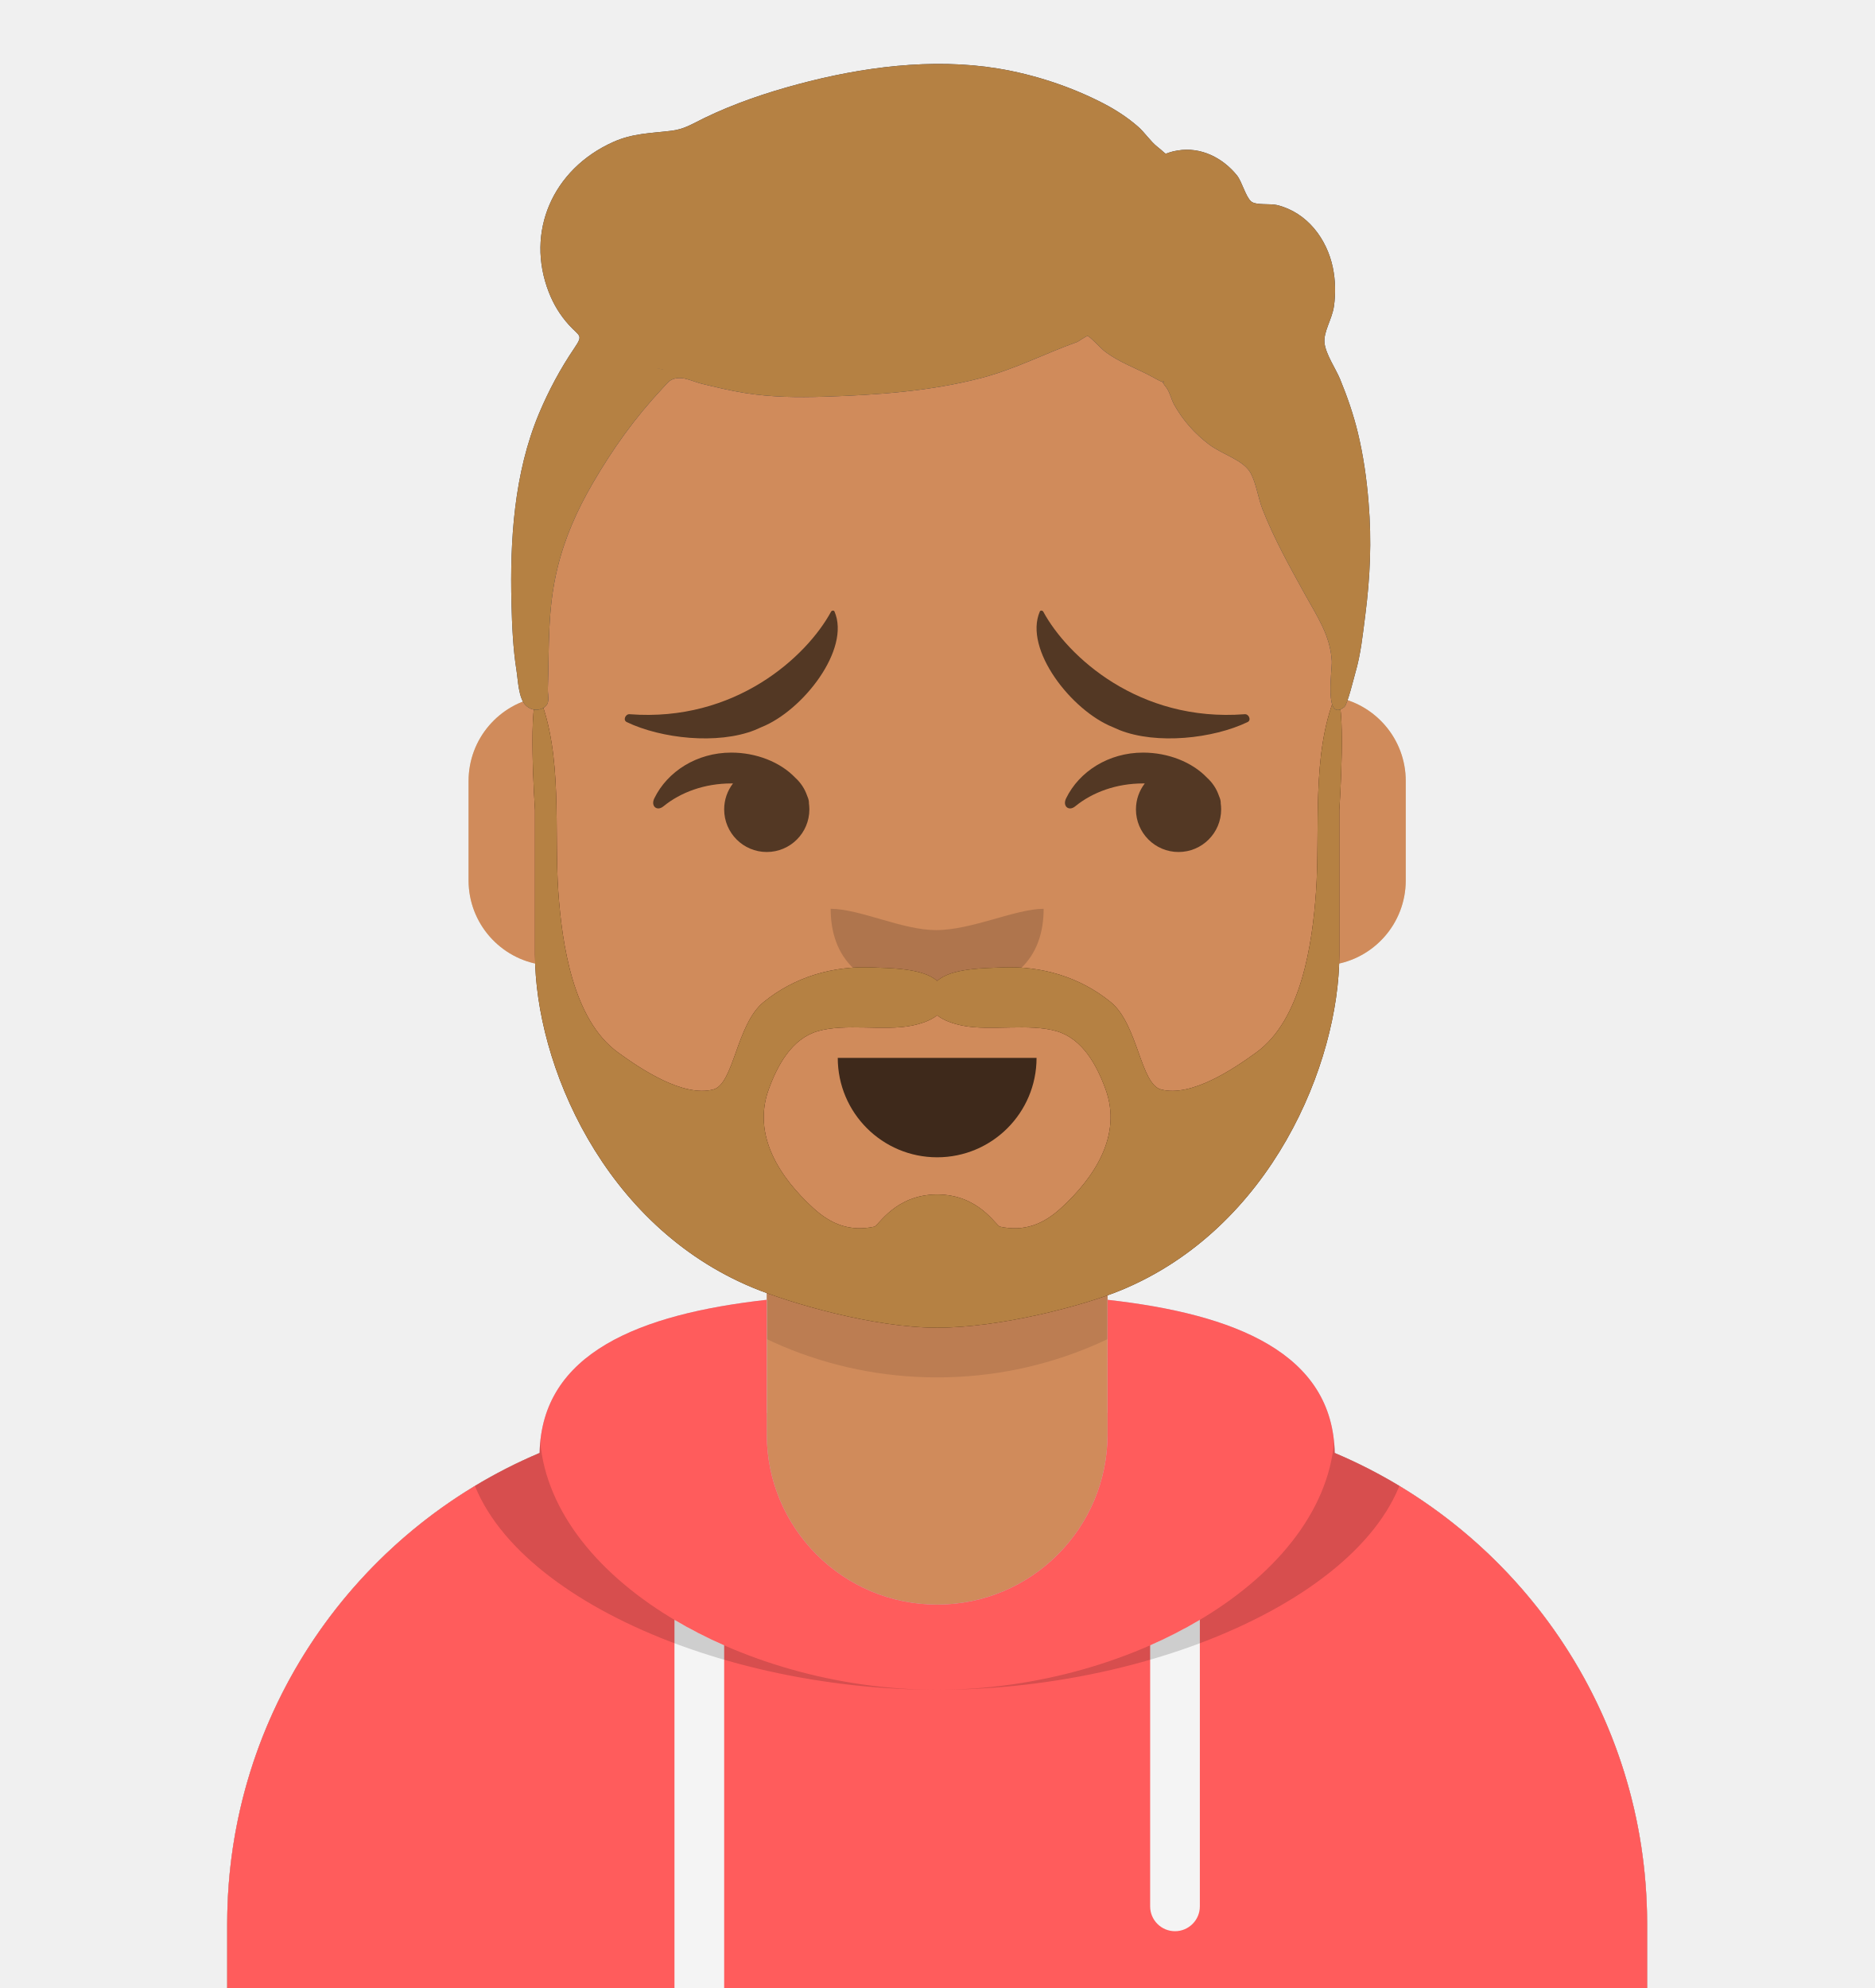
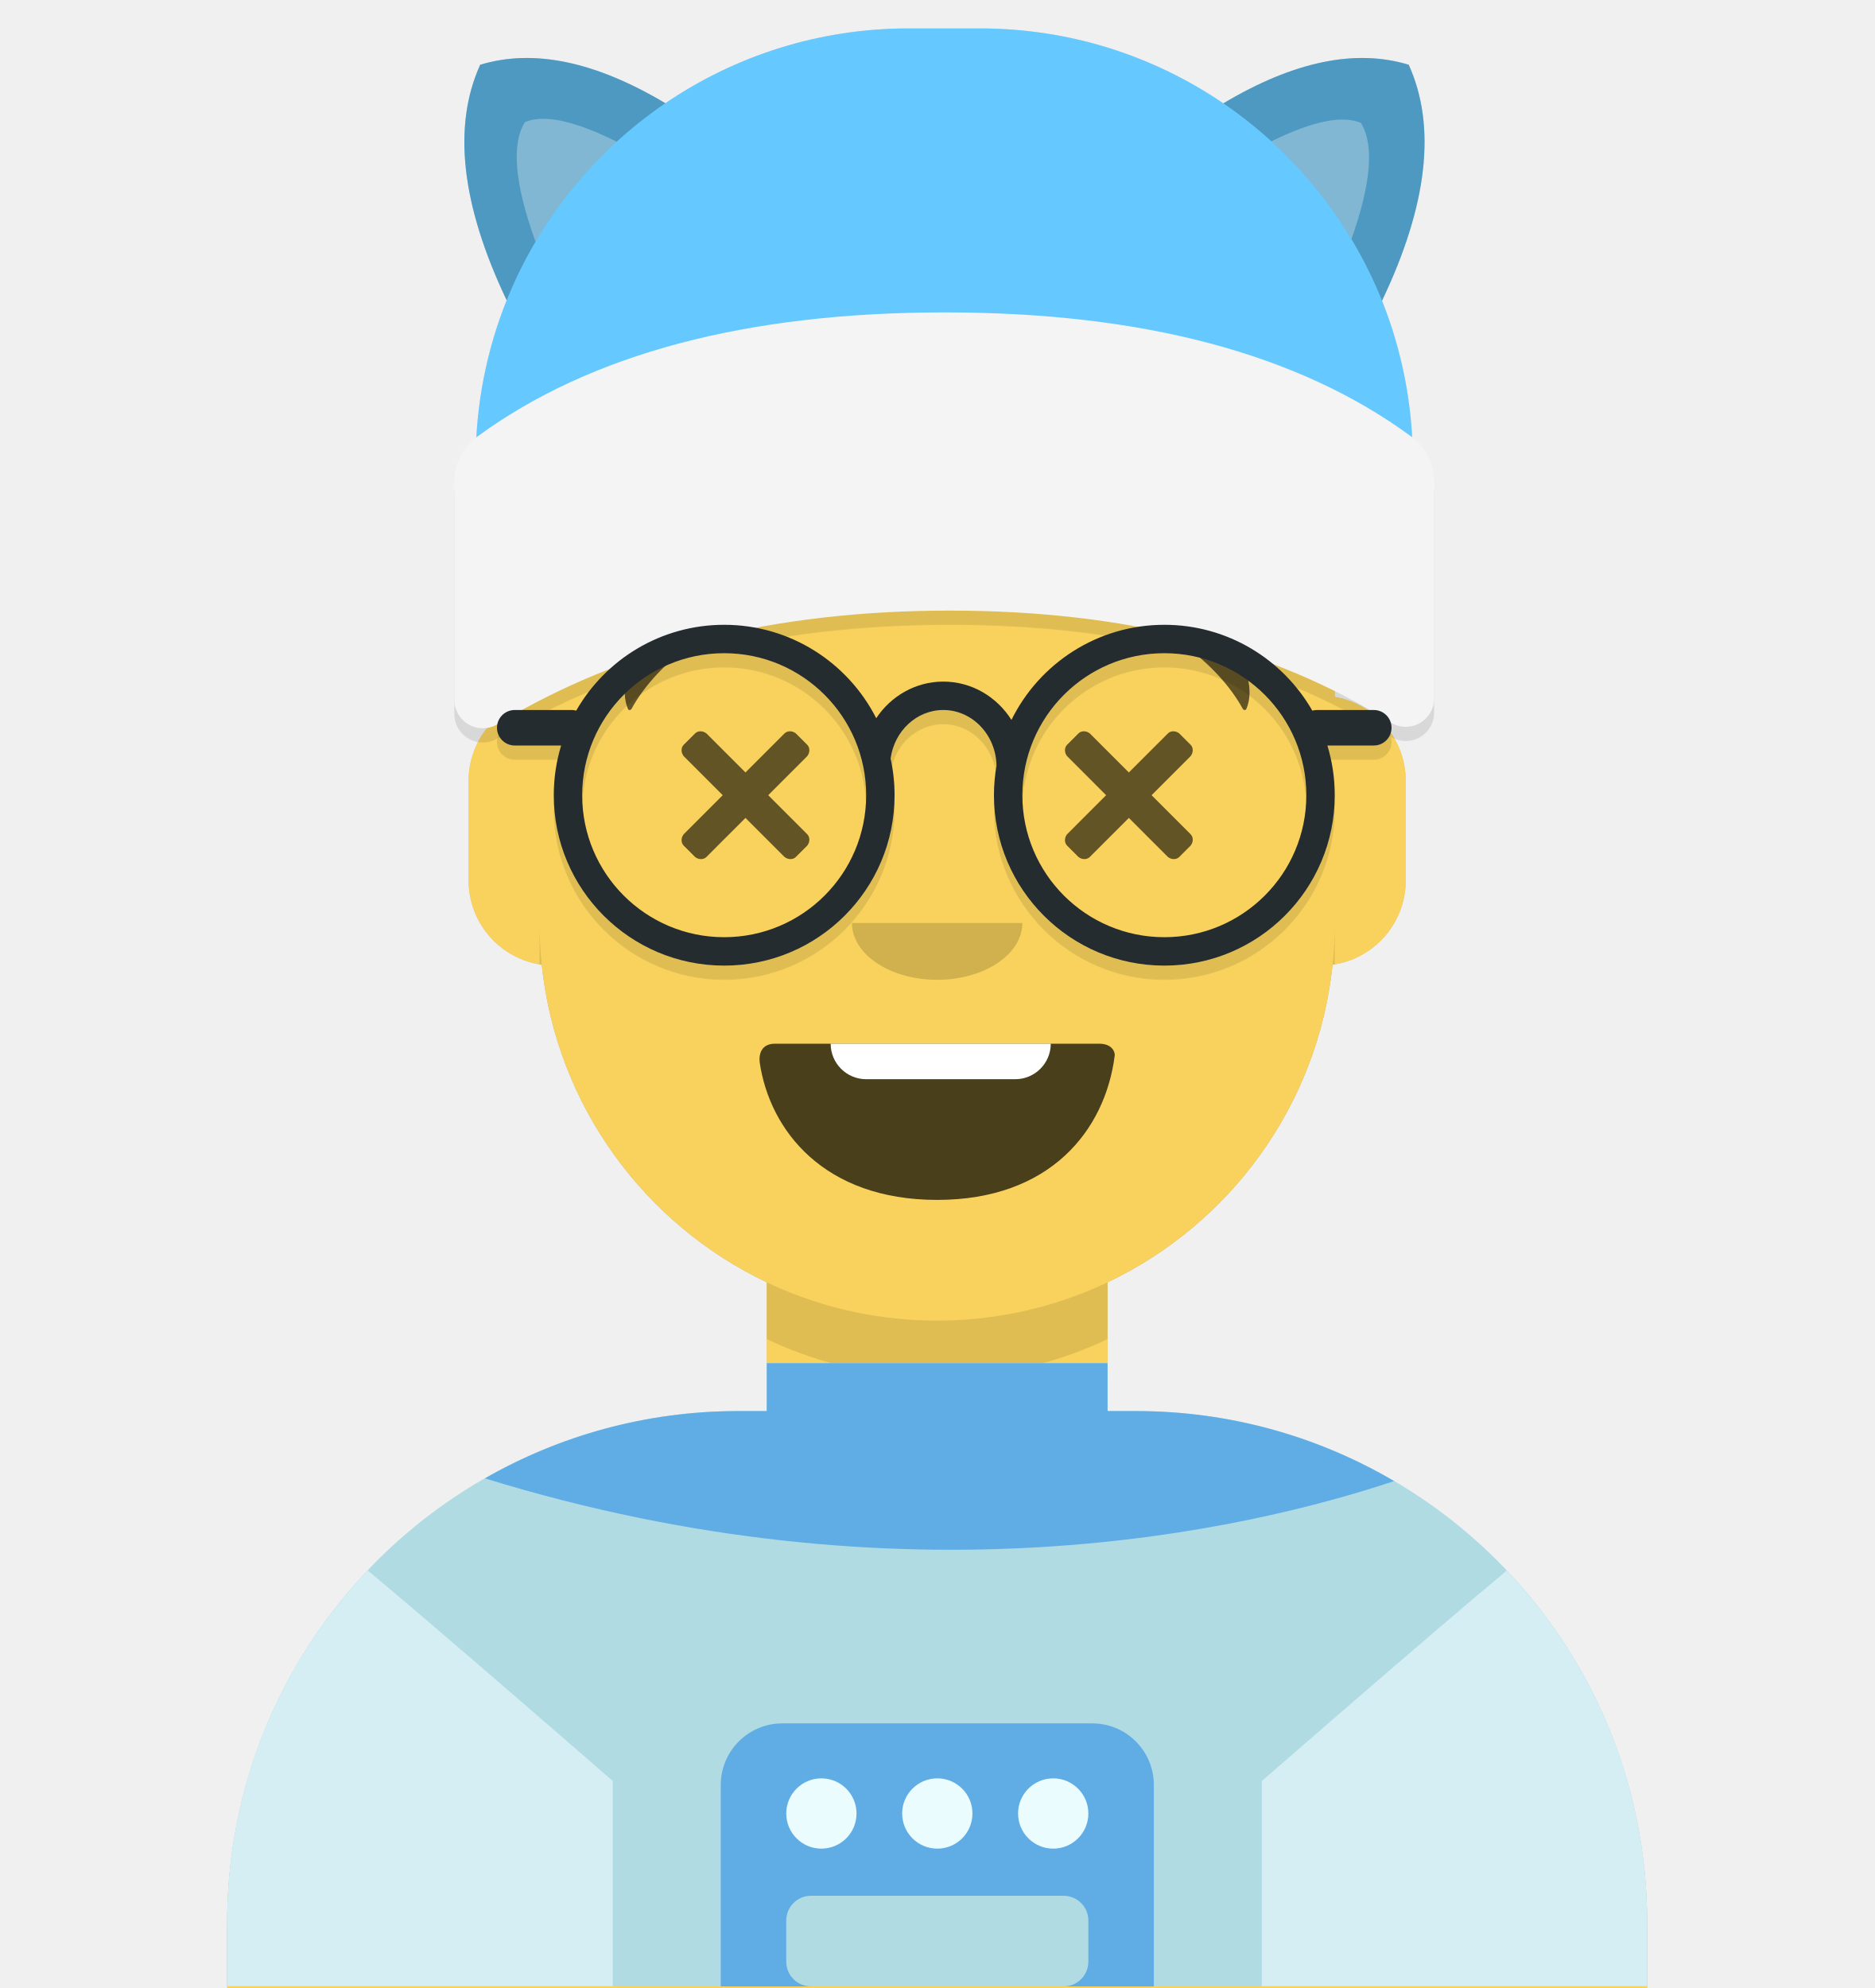
- <svg xmlns="http://www.w3.org/2000/svg" xmlns:xlink="http://www.w3.org/1999/xlink" width="264px" height="280px" viewBox="0 0 264 280" version="1.1">
+ <svg xmlns="http://www.w3.org/2000/svg" xmlns:ns2="http://design.blush" xmlns:xlink="http://www.w3.org/1999/xlink" width="264px" height="280px" viewBox="0 0 264 280" version="1.1">
  <defs>
    <path d="M100,0 C130.928,-5.68137151e-15 156,25.072 156,56 L156.001,62.166 C161.676,63.119 166,68.054 166,74 L166,88 C166,94.052 161.519,99.058 155.694,99.881 C153.628,119.686 141.238,136.422 124.001,144.61 L124,163 L128,163 C167.765,163 200,195.235 200,235 L200,244 L0,244 L0,235 C-4.86974701e-15,195.235 32.235,163 72,163 L76,163 L76,144.611 C58.763,136.422 46.372,119.687 44.305,99.881 C38.481,99.058 34,94.052 34,88 L34,74 C34,68.054 38.325,63.118 44,62.166 L44,56 C44,25.072 69.072,5.68137151e-15 100,0 Z" id="transparent_path-1" />
    <path d="M83,36.348 C83,52.629 105.162,65.828 132.5,65.828 C159.838,65.828 182,52.629 182,36.348 C182,34.985 181.845,33.645 181.544,32.331 C210.784,41.488 232,68.792 232,101.052 L232,110 L32,110 L32,101.052 C32,68.397 53.739,40.82 83.534,32.002 C83.182,33.421 83,34.871 83,36.348 Z" id="transparent_path-3" />
    <rect id="transparent_path-5" x="0" y="0" width="264" height="280" />
    <path d="M74,0 C114.869,0 148,33.131 148,74 L148,84.148 L148,197.608 C135.525,187.237 119.491,181 102,181 L102,181 L98,181 L98,162.611 C115.531,154.283 128.048,137.115 129.791,116.867 C135.569,116.002 140,111.019 140,105 L140,105 L140,92 C140,87.354 137.359,83.324 133.497,81.33 C132.724,81.05 131.952,80.748 131.181,80.426 C130.795,80.32 130.401,80.233 130,80.166 L130,80.166 L130,79.917 C117.224,74.234 104.878,63.071 96.11,47.885 C93.175,42.801 90.831,37.595 89.066,32.397 C80.431,42.941 67.745,53.602 52.342,62.495 C42.778,68.017 33.147,72.291 24,75.266 L24,137.247 C29.602,148.318 38.773,157.278 50,162.611 L50,162.611 L50,181 L46,181 C38.327,181 30.935,182.2 24,184.423 L24,230 C24,244.106 13.569,255.776 0,257.716 L0,74 C0,33.131 33.131,0 74,0 Z" id="transparent_path-7" />
  </defs>
  <g id="transparent_Avataaar/Default" stroke="none" stroke-width="1" fill="none" fill-rule="evenodd">
    <g id="transparent_Body" transform="translate(32, 36)">
      <mask id="transparent_mask-2" fill="white">
        <use xlink:href="#transparent_path-1" />
      </mask>
      <use fill="#D0C6AC" xlink:href="#transparent_path-1" />
-       <g id="transparent_Skin-Color" mask="url(#transparent_mask-2)" fill="#D08B5B">
+       <g id="transparent_Skin-Color" mask="url(#transparent_mask-2)" fill="#F8D25C">
        <g transform="translate(-32, 0)" id="transparent_Color">
          <rect x="0" y="0" width="264" height="244" />
        </g>
      </g>
      <path d="M44,94 C44,124.928 69.072,150 100,150 C130.928,150 156,124.928 156,94 L156,94 L156,102 C156,132.928 130.928,158 100,158 C69.072,158 44,132.928 44,102 Z" id="transparent_Neck-Shadow" fill-opacity="0.1" fill="#000000" mask="url(#transparent_mask-2)" />
    </g>
    <g id="transparent_Clothing" transform="translate(0, 170)">
-       <defs>
-         <path d="M187.997,34.742 L187.995,34.645 C213.853,45.567 232,71.164 232,100.999 L232,110 L32,110 L32,100.999 C32,71.164 50.147,45.567 76.006,34.644 C76.282,20.552 90.082,15.076 108,13.071 L108,32 C108,45.255 118.745,56 132,56 C145.255,56 156,45.255 156,32 L156,32 L156.001,13.071 C173.96,15.081 187.783,20.577 187.997,34.742 Z" id="hoodie_path-1" />
-       </defs>
-       <g id="hoodie_Clothing/Hoodie" stroke="none" stroke-width="1" fill="none" fill-rule="evenodd">
-         <mask id="hoodie_mask-2" fill="white">
-           <use xlink:href="#hoodie_path-1" />
-         </mask>
-         <use id="hoodie_Hoodie" fill="#B7C1DB" xlink:href="#hoodie_path-1" />
-         <g id="hoodie_Fabric-Color" mask="url(#hoodie_mask-2)" fill="#FF5C5C">
-           <rect id="hoodie_🖍Color" x="0" y="0" width="264" height="110" />
+       <g id="astronaut_suit_Clothing/Astronaut suit" stroke="none" stroke-width="1" fill="none" fill-rule="evenodd">
+         <g id="astronaut_suit_Astronaut-suit" transform="translate(32, 22)">
+           <path d="M128,6.74 L124,6.74 L124.001,0.001 L76,0.001 L76,6.74 L72,6.74 C32.633,6.74 0.646,38.334 0.01,77.549 L-0,78.74 L-0,87.74 L200,87.74 L200,78.74 C200,38.975 167.765,6.74 128,6.74" id="astronaut_suit_Fill-1" fill="#B0DBE2" />
+           <path d="M180.225,29.205 C168.827,38.716 145.73,58.847 145.73,58.847 L145.73,87.74 L199.999,87.74 L199.999,78.74 C199.999,59.542 192.471,42.113 180.225,29.205" id="astronaut_suit_Fill-4" fill="#D4EEF4" />
+           <path d="M0.009,77.549 L0.001,78.74 L0.001,87.74 L54.31,87.74 L54.31,58.847 C54.31,58.847 31.178,38.686 19.791,29.184 C7.787,41.826 0.314,58.813 0.009,77.549" id="astronaut_suit_Fill-6" fill="#D4EEF4" />
+           <path d="M121.85,50.73 L78.189,50.73 C73.401,50.73 69.52,54.612 69.52,59.4 L69.52,87.774 L130.52,87.774 L130.52,59.4 C130.52,54.612 126.638,50.73 121.85,50.73" id="astronaut_suit_Fill-8" fill="#60ADE6" ns2:color="Top-500" />
+           <path d="M83.694,58.473 C80.96,58.473 78.745,60.689 78.745,63.422 C78.745,66.156 80.96,68.371 83.694,68.371 C86.427,68.371 88.642,66.156 88.642,63.422 C88.642,60.689 86.427,58.473 83.694,58.473" id="astronaut_suit_Fill-10" fill="#EBFCFF" />
+           <path d="M100.02,58.473 C97.287,58.473 95.071,60.689 95.071,63.422 C95.071,66.156 97.287,68.371 100.02,68.371 C102.753,68.371 104.969,66.156 104.969,63.422 C104.969,60.689 102.753,58.473 100.02,58.473" id="astronaut_suit_Fill-12" fill="#EBFCFF" />
+           <path d="M116.346,58.473 C113.614,58.473 111.397,60.689 111.397,63.422 C111.397,66.156 113.614,68.371 116.346,68.371 C119.08,68.371 121.296,66.156 121.296,63.422 C121.296,60.689 119.08,58.473 116.346,58.473" id="astronaut_suit_Fill-14" fill="#EBFCFF" />
+           <path d="M117.811,87.774 L82.229,87.774 C80.304,87.774 78.744,86.214 78.744,84.29 L78.744,78.497 C78.744,76.572 80.304,75.011 82.229,75.011 L117.811,75.011 C119.736,75.011 121.296,76.572 121.296,78.497 L121.296,84.29 C121.296,86.214 119.736,87.774 117.811,87.774" id="astronaut_suit_Fill-16" fill="#B0DBE2" />
+           <path d="M164.361,16.604 C153.687,10.344 141.267,6.741 128,6.741 L124,6.741 L124.001,-0 L76,-0 L76,6.741 L72,6.741 C59.006,6.741 46.827,10.2 36.303,16.221 C95.548,34.511 143.322,23.61 164.361,16.604" id="astronaut_suit_Fill-18" fill="#60ADE6" ns2:color="Top-500" />
        </g>
-         <path d="M102,61.739 L102,110 L95,110 L94.999,58.15 C97.203,59.46 99.546,60.661 102,61.739 Z M169.001,58.149 L169,98.5 C169,100.433 167.433,102 165.5,102 C163.567,102 162,100.433 162,98.5 L162.001,61.738 C164.455,60.66 166.798,59.459 169.001,58.149 Z" id="hoodie_Straps" fill="#F4F4F4" mask="url(#hoodie_mask-2)" />
-         <path d="M132,68 L130.996,67.995 C97.88,67.68 65.5,51.823 65.5,32.308 C65.5,21.243 75.909,15.571 90.959,12.725 C81.875,16.075 76,21.706 76,31.077 C76,51.469 103.821,68 132,68 Z M132,68 C160.179,68 188,51.469 188,31.077 C188,21.706 182.125,16.075 173.041,12.725 C188.091,15.571 198.5,21.243 198.5,32.308 C198.5,52.02 165.462,68 132,68 L132,68 Z" id="hoodie_Shadow" fill-opacity="0.16" fill="#000000" mask="url(#hoodie_mask-2)" />
      </g>
    </g>
    <g id="transparent_Face" transform="translate(76, 82)" fill="#000000">
      <g id="transparent_Mouth" transform="translate(2, 52)">
-         <g id="default_Mouth/Default" stroke="none" stroke-width="1" fill="none" fill-rule="evenodd" fill-opacity="0.7">
-           <path d="M40,15 C40,22.732 46.268,29 54,29 L54,29 C61.732,29 68,22.732 68,15" id="default_Mouth" fill="#000000" />
+         <g id="big_smile_Mouth/Big Smile" stroke="none" stroke-width="1" fill="none" fill-rule="evenodd">
+           <path d="M29,15.609 C30.41,25.231 38.062,35 54,35 C69.938,35 77.646,25.183 79,14.739 C79.101,14.34 78.775,13 76.826,13 C56.838,13 41.74,13 31.174,13 C29.383,13 28.87,14.24 29,15.609 Z" id="big_smile_Mouth" fill-opacity=".7" fill="#000" />
+           <path d="M70,13 C70,15.761 67.761,18 65,18 L44,18 C41.239,18 39,15.761 39,13 L70,13 Z" id="big_smile_Path" fill="#FFF" />
        </g>
      </g>
      <g id="transparent_Nose" transform="translate(28, 40)" fill-opacity="0.16">
-         <g id="wide_Nose/Wide" stroke="none" stroke-width="1" fill="none" fill-rule="evenodd">
-           <path d="M13,6 C13,12.627 16.828,18 28,18 C39.172,18 43,12.627 43,6 C39.036,6 32.897,9 27.838,9 C23.079,9 17.101,6 13,6 Z" id="wide_Nose" fill-opacity=".16" fill="#000" />
+         <g id="default_Nose/Default" stroke="none" stroke-width="1" fill="none" fill-rule="evenodd" fill-opacity="0.16">
+           <path d="M16,8 C16,12.418 21.373,16 28,16 L28,16 C34.627,16 40,12.418 40,8" id="default_Nose" fill="#000000" />
        </g>
      </g>
      <g id="transparent_Eyes" transform="translate(0, 8)">
-         <g id="side_Eyes/Side-😒" stroke="none" stroke-width="1" fill="none" fill-rule="evenodd" fill-opacity="0.6">
-           <path d="M26.998,16 C30.502,16 33.891,17.314 36.018,19.543 C36.764,20.217 37.341,21.076 37.676,22.049 C37.726,22.166 37.772,22.286 37.815,22.407 C37.909,22.67 37.947,22.92 37.94,23.142 C37.979,23.422 38,23.708 38,24 C38,27.314 35.314,30 32,30 C28.686,30 26,27.314 26,24 C26,22.625 26.463,21.358 27.241,20.346 C27.16,20.344 27.079,20.344 26.998,20.344 C23.257,20.344 19.874,21.579 17.438,23.572 C16.547,24.3 15.62,23.558 16.16,22.447 C18.007,18.649 22.164,16 26.998,16 Z" id="side_Eye" fill="#000000" />
-           <path d="M84.998,16 C88.502,16 91.891,17.314 94.018,19.543 C94.764,20.217 95.341,21.076 95.676,22.049 C95.726,22.166 95.772,22.286 95.815,22.407 C95.909,22.67 95.947,22.92 95.94,23.142 C95.979,23.422 96,23.708 96,24 C96,27.314 93.314,30 90,30 C86.686,30 84,27.314 84,24 C84,22.625 84.463,21.358 85.241,20.346 C85.16,20.344 85.079,20.344 84.998,20.344 C81.257,20.344 77.874,21.579 75.438,23.572 C74.547,24.3 73.62,23.558 74.16,22.447 C76.007,18.649 80.164,16 84.998,16 Z" id="side_Eye" fill="#000000" />
+         <g id="x_dizzy_Eyes/X-Dizzy-😵" stroke="none" stroke-width="1" fill="none" fill-rule="evenodd" fill-opacity="0.6">
+           <path d="M23.5,13.3 L29,18.799 L34.5,13.3 C34.9,12.9 35.6,12.9 36.1,13.3 L37.7,14.9 C38.1,15.3 38.1,16 37.7,16.5 L32.2,22 L37.7,27.5 C38.1,27.9 38.1,28.6 37.7,29.1 L36.1,30.7 C35.7,31.1 35,31.1 34.5,30.7 L29,25.2 L23.5,30.7 C23.1,31.1 22.4,31.1 21.9,30.7 L20.3,29.1 C19.9,28.7 19.9,28 20.3,27.5 L25.799,22 L20.3,16.5 C19.9,16 19.9,15.3 20.3,14.9 L21.9,13.3 C22.3,12.9 23,12.9 23.5,13.3 Z" id="x_dizzy_Eye" fill="#000000" fill-rule="nonzero" />
+           <path d="M77.5,13.3 L83,18.799 L88.5,13.3 C88.9,12.9 89.6,12.9 90.1,13.3 L91.7,14.9 C92.1,15.3 92.1,16 91.7,16.5 L86.2,22 L91.7,27.5 C92.1,27.9 92.1,28.6 91.7,29.1 L90.1,30.7 C89.7,31.1 89,31.1 88.5,30.7 L83,25.2 L77.5,30.7 C77.1,31.1 76.4,31.1 75.9,30.7 L74.3,29.1 C73.9,28.7 73.9,28 74.3,27.5 L79.799,22 L74.3,16.5 C73.9,16 73.9,15.3 74.3,14.9 L75.9,13.3 C76.3,12.9 77,12.9 77.5,13.3 Z" id="x_dizzy_Eye" fill="#000000" fill-rule="nonzero" />
        </g>
      </g>
      <g id="transparent_Eyebrow" fill-opacity="0.6">
-         <g id="sad_concerned_natural_Eyebrow/Natural/Sad-Concerned-Natural" stroke="none" stroke-width="1" fill="none" fill-rule="evenodd" fill-opacity="0.6">
-           <path d="M22.766,5.578 L23.677,5.176 C28.919,3.095 36.865,3.967 41.723,6.299 C42.29,6.571 41.902,7.452 41.321,7.407 C26.402,6.256 16.358,15.553 12.946,21.847 C12.845,22.034 12.539,22.055 12.464,21.881 C10.156,16.562 16.913,7.896 22.766,5.578 Z" id="sad_concerned_natural_Eyebrow" fill="#000000" transform="translate(27, 13) scale(-1, -1) translate(-27, -13) " />
-           <path d="M80.766,5.578 L81.677,5.176 C86.919,3.095 94.865,3.967 99.723,6.299 C100.29,6.571 99.902,7.452 99.321,7.407 C84.402,6.256 74.358,15.553 70.946,21.847 C70.845,22.034 70.539,22.055 70.464,21.881 C68.156,16.562 74.913,7.896 80.766,5.578 Z" id="sad_concerned_natural_Eyebrow" fill="#000000" transform="translate(85, 13) scale(1, -1) translate(-85, -13) " />
+         <g id="raised_excited_natural_Eyebrow/Natural/Raised-Excited-Natural" stroke="none" stroke-width="1" fill="none" fill-rule="evenodd" fill-opacity="0.6">
+           <path d="M22.766,1.578 L23.677,1.176 C28.919,-0.905 36.865,-0.033 41.723,2.299 C42.29,2.571 41.902,3.452 41.321,3.407 C26.402,2.256 16.358,11.553 12.946,17.847 C12.845,18.034 12.539,18.055 12.464,17.881 C10.156,12.562 16.913,3.896 22.766,1.578 Z" id="raised_excited_natural_Eye-Browse-Reddit" fill="#000000" />
+           <path d="M80.766,1.578 L81.677,1.176 C86.919,-0.905 94.865,-0.033 99.723,2.299 C100.29,2.571 99.902,3.452 99.321,3.407 C84.402,2.256 74.358,11.553 70.946,17.847 C70.845,18.034 70.539,18.055 70.464,17.881 C68.156,12.562 74.913,3.896 80.766,1.578 Z" id="raised_excited_natural_Eye-Browse-Reddit" fill="#000000" transform="translate(85, 9) scale(-1, 1) translate(-85, -9) " />
        </g>
      </g>
    </g>
    <g id="transparent_Top">
      <defs>
-         <path d="M94.252,52.022 C94.375,51.968 94.07,51.947 93.336,51.96 C94.228,51.958 94.533,51.979 94.252,52.022 M86.117,36.302 C86.115,36.282 86.134,36.453 86.117,36.302 M193.765,70.766 C193.501,67.449 193.033,64.152 192.247,60.911 C191.622,58.335 190.769,55.878 189.76,53.42 C189.151,51.935 187.728,49.896 187.56,48.294 C187.395,46.717 188.627,44.969 188.889,43.132 C189.144,41.345 189.101,39.465 188.734,37.694 C187.901,33.671 185.14,29.93 180.877,28.881 C179.925,28.647 177.913,28.936 177.241,28.382 C176.47,27.746 175.933,25.581 175.235,24.712 C173.244,22.236 170.14,20.642 166.866,21.198 C164.455,21.607 165.839,22.105 164.032,20.686 C163.027,19.898 162.276,18.693 161.3,17.839 C159.833,16.556 158.15,15.458 156.408,14.557 C151.851,12.199 146.654,10.485 141.564,9.649 C132.279,8.125 122.369,9.454 113.369,11.869 C108.89,13.07 104.382,14.595 100.222,16.612 C98.439,17.476 97.409,18.194 95.549,18.42 C92.621,18.777 90.14,18.759 87.366,20.001 C78.83,23.823 74.985,32.69 78.307,41.175 C78.975,42.882 79.88,44.38 81.127,45.759 C82.647,47.439 83.198,47.109 81.888,49.041 C79.929,51.931 78.278,55.013 76.933,58.213 C73.404,66.615 72.814,76.077 73.044,85.037 C73.124,88.174 73.259,91.35 73.753,94.456 C73.967,95.801 74.027,98.329 75.035,99.327 C75.547,99.833 76.276,100.115 77.004,99.914 C78.713,99.44 78.125,98.179 78.165,97.008 C78.365,91.124 78.095,85.919 79.494,80.106 C80.528,75.812 82.25,71.911 84.483,68.071 C87.321,63.187 90.386,58.898 94.29,54.716 C95.207,53.732 95.408,53.315 96.639,53.244 C97.571,53.19 98.934,53.828 99.84,54.049 C101.838,54.536 103.839,55.017 105.873,55.345 C109.613,55.948 113.317,55.989 117.09,55.87 C124.516,55.638 131.975,55.117 139.175,53.247 C143.957,52.005 148.197,49.776 152.777,48.142 C152.859,48.113 154.007,47.295 154.208,47.328 C154.489,47.375 156.185,49.154 156.471,49.378 C158.697,51.124 161.138,51.857 163.541,53.208 C166.505,54.875 163.635,52.49 165.269,54.567 C165.746,55.172 165.99,56.293 166.372,56.978 C167.588,59.161 169.28,61.08 171.303,62.602 C173.258,64.073 176.196,64.783 177.193,66.697 C177.962,68.174 178.221,70.181 178.841,71.758 C180.469,75.893 182.618,79.749 184.767,83.644 C186.499,86.783 188.392,89.525 188.585,93.112 C188.652,94.36 187.464,101.849 190.358,99.572 C190.787,99.234 191.711,95.416 191.901,94.768 C192.673,92.135 192.947,89.387 193.296,86.682 C193.99,81.302 194.219,76.184 193.765,70.766" id="short_curly_path-1" />
+         <path d="M73,-7.10542736e-15 C85.722,-9.44241233e-15 97.534,3.895 107.31,10.556 C117.203,4.654 125.907,2.841 133.419,5.12 C137.342,13.786 136.089,24.865 129.659,38.357 C132.46,45.358 134,52.999 134,61 L134,69 L2,69 L2,61 C2,52.975 3.55,45.311 6.366,38.293 C-0.037,24.83 -1.281,13.773 2.636,5.12 C10.141,2.843 18.835,4.65 28.717,10.54 C38.487,3.888 50.289,-4.77050791e-15 63,-7.10542736e-15 L73,-7.10542736e-15 Z" id="winter_hat_4_path-1" />
+         <path d="M133.419,5.12 C137.342,13.786 136.089,24.865 129.659,38.357 C125.121,27.011 117.273,17.346 107.31,10.556 C117.203,4.654 125.907,2.841 133.419,5.12 Z M28.717,10.54 L28.506,10.682 C18.649,17.453 10.881,27.044 6.366,38.293 C-0.037,24.83 -1.281,13.773 2.636,5.12 C10.141,2.843 18.835,4.65 28.717,10.54 Z" id="winter_hat_4_path-3" />
+         <path d="M21.861,15.959 L21.211,16.562 C17.014,20.511 13.375,25.048 10.428,30.042 C7.504,21.933 7.003,16.322 8.927,13.208 C11.578,12.062 15.89,12.979 21.861,15.959 Z M126.686,13.314 C128.572,16.367 128.128,21.82 125.353,29.673 C122.278,24.547 118.472,19.908 114.078,15.904 C119.88,13.052 124.083,12.189 126.686,13.314 Z" id="winter_hat_4_path-5" />
+         <path d="M67.285,61.451 C83.23,49.817 105.159,44 133.073,44 C160.985,44 182.872,49.817 198.732,61.45 C200.786,62.957 202,65.352 202,67.9 L202,98.37 C202,100.579 200.209,102.37 198,102.37 C197.244,102.37 196.504,102.156 195.865,101.753 C179.223,91.251 158.536,86 133.804,86 C108.883,86 87.64,91.331 70.076,101.994 C68.187,103.141 65.727,102.539 64.581,100.651 C64.201,100.025 64,99.307 64,98.575 L64,67.914 C64,65.359 65.221,62.957 67.285,61.451 Z" id="winter_hat_4_path-7" />
+         <filter x="-0.7%" y="-1.7%" width="101.4%" height="106.8%" filterUnits="objectBoundingBox" id="winter_hat_4_filter-8">
+           <feOffset dx="0" dy="2" in="SourceAlpha" result="shadowOffsetOuter1" />
+           <feColorMatrix values="0 0 0 0 0   0 0 0 0 0   0 0 0 0 0  0 0 0 0.1 0" type="matrix" in="shadowOffsetOuter1" />
+         </filter>
      </defs>
-       <g id="short_curly_Top/Short-Hair/Short-Curly" stroke="none" stroke-width="1" fill="none" fill-rule="evenodd" transform="translate(-1 0)">
-         <g id="short_curly_Facial-Hair" transform="translate(49, 72)">
+       <g id="winter_hat_4_Facial-Hair" transform="translate(49, 72)" />
+       <g id="winter_hat_4_Top/Accessories/Winter-Hat-4" stroke="none" stroke-width="1" fill="none" fill-rule="evenodd">
+         <g id="winter_hat_4_hat" transform="translate(65, 4)">
+           <mask id="winter_hat_4_mask-2" fill="white">
+             <use xlink:href="#winter_hat_4_path-1" />
+           </mask>
+           <use id="winter_hat_4_hat-mask" fill="#D8D8D8" xlink:href="#winter_hat_4_path-1" />
+           <g id="winter_hat_4_Fabric-Color" mask="url(#winter_hat_4_mask-2)" fill="#65C9FF">
+             <g transform="translate(-22, -4)" id="winter_hat_4_🖍Color">
+               <rect x="0" y="0" width="180" height="191" />
+             </g>
+           </g>
+           <mask id="winter_hat_4_mask-4" fill="white">
+             <use xlink:href="#winter_hat_4_path-3" />
+           </mask>
+           <use id="winter_hat_4_shadow" fill-opacity="0.24" fill="#000000" xlink:href="#winter_hat_4_path-3" />
+           <mask id="winter_hat_4_mask-6" fill="white">
+             <use xlink:href="#winter_hat_4_path-5" />
+           </mask>
+           <use id="winter_hat_4_light" fill-opacity="0.3" fill="#FFFFFF" xlink:href="#winter_hat_4_path-5" />
+         </g>
+         <g id="winter_hat_4_hat-front">
+           <use fill="black" fill-opacity="1" filter="url(#winter_hat_4_filter-8)" xlink:href="#winter_hat_4_path-7" />
+           <use fill="#F4F4F4" fill-rule="evenodd" xlink:href="#winter_hat_4_path-7" />
+         </g>
+         <g id="winter_hat_4_Accessory" transform="translate(62, 85)">
          <defs>
-             <path d="M101.428,98.169 C98.915,100.463 96.237,101.494 92.853,100.773 C92.271,100.649 89.896,96.235 84,96.235 C78.103,96.235 75.729,100.649 75.147,100.773 C71.762,101.494 69.085,100.463 66.571,98.169 C61.846,93.856 57.917,87.908 60.278,81.419 C61.508,78.037 63.51,74.324 67.151,73.246 C71.038,72.096 76.497,73.244 80.415,72.458 C81.684,72.204 83.071,71.751 84,71 C84.929,71.751 86.316,72.204 87.585,72.458 C91.503,73.244 96.961,72.096 100.849,73.246 C104.49,74.324 106.491,78.037 107.722,81.419 C110.083,87.908 106.154,93.856 101.428,98.169 M140.081,26 C136.671,34.4 137.988,44.858 137.357,53.676 C136.844,60.843 135.337,71.586 128.973,76.215 C125.718,78.582 119.794,82.56 115.542,81.45 C112.615,80.686 112.302,72.29 108.455,69.147 C104.092,65.582 98.643,64.016 93.149,64.258 C90.779,64.362 85.984,64.337 84,66.16 C82.016,64.337 77.222,64.362 74.851,64.258 C69.357,64.016 63.908,65.582 59.545,69.147 C55.698,72.29 55.386,80.686 52.458,81.45 C48.206,82.56 42.282,78.582 39.027,76.215 C32.662,71.586 31.156,60.843 30.643,53.676 C30.012,44.858 31.329,34.4 27.919,26 C26.26,26 27.354,42.129 27.354,42.129 L27.354,62.485 C27.386,77.773 36.935,100.655 58.108,109.393 C63.286,111.53 75.015,115 84,115 C92.985,115 104.714,111.86 109.892,109.723 C131.065,100.986 140.614,77.773 140.646,62.485 L140.646,42.129 C140.646,42.129 141.74,26 140.081,26" id="beard_light_path-1" />
+             <path d="M102,3 C110.92,3 118.703,7.866 122.84,15.088 C123.05,15.031 123.271,15 123.5,15 L131.5,15 C132.881,15 134,16.119 134,17.5 C134,18.881 132.881,20 131.5,20 L124.963,20 C125.637,22.215 126,24.565 126,27 C126,40.255 115.255,51 102,51 C88.745,51 78,40.255 78,27 C78,25.582 78.123,24.192 78.359,22.841 C78.281,18.461 74.917,15 70.862,15 C67.124,15 63.973,17.942 63.441,21.834 C63.808,23.498 64,25.227 64,27 C64,40.255 53.255,51 40,51 C26.745,51 16,40.255 16,27 C16,24.565 16.363,22.215 17.037,20 L10.5,20 C9.119,20 8,18.881 8,17.5 C8,16.119 9.119,15 10.5,15 L18.5,15 C18.729,15 18.95,15.031 19.16,15.088 C23.297,7.866 31.08,3 40,3 C49.352,3 57.455,8.349 61.416,16.155 C63.493,13.039 66.949,11 70.862,11 C74.875,11 78.407,13.144 80.465,16.395 C84.379,8.459 92.552,3 102,3 Z M40,7 C28.954,7 20,15.954 20,27 C20,38.046 28.954,47 40,47 C51.046,47 60,38.046 60,27 C60,15.954 51.046,7 40,7 Z M102,7 C90.954,7 82,15.954 82,27 C82,38.046 90.954,47 102,47 C113.046,47 122,38.046 122,27 C122,15.954 113.046,7 102,7 Z" id="round_path-1" />
+             <filter x="-0.8%" y="-2.1%" width="101.6%" height="108.3%" filterUnits="objectBoundingBox" id="round_filter-2">
+               <feOffset dx="0" dy="2" in="SourceAlpha" result="shadowOffsetOuter1" />
+               <feColorMatrix values="0 0 0 0 0   0 0 0 0 0   0 0 0 0 0  0 0 0 0.1 0" type="matrix" in="shadowOffsetOuter1" />
+             </filter>
          </defs>
-           <g id="beard_light_Facial-Hair/Beard-Light" stroke="none" stroke-width="1" fill="none" fill-rule="evenodd">
-             <mask id="beard_light_mask-2" fill="white">
-               <use xlink:href="#beard_light_path-1" />
-             </mask>
-             <use id="beard_light_Lite-Beard" fill="#331B0C" xlink:href="#beard_light_path-1" />
-             <g id="beard_light_Facial-Hair-Color" mask="url(#beard_light_mask-2)" fill="#B58143">
-               <rect id="beard_light_Color" x="0" y="0" width="168" height="152" />
+           <g id="round_Top/_Resources/Round" stroke="none" stroke-width="1" fill="none" fill-rule="evenodd">
+             <g id="round_Lennon-Glasses">
+               <use fill="black" fill-opacity="1" filter="url(#round_filter-2)" xlink:href="#round_path-1" />
+               <use fill="#252C2F" fill-rule="evenodd" xlink:href="#round_path-1" />
            </g>
          </g>
        </g>
-         <mask id="short_curly_mask-2" fill="white">
-           <use xlink:href="#short_curly_path-1" />
-         </mask>
-         <use id="short_curly_Short-Hair" fill="#28354B" xlink:href="#short_curly_path-1" />
-         <g id="short_curly_Hair-Color" mask="url(#short_curly_mask-2)" fill="#B58143">
-           <g transform="translate(1, 0)" id="short_curly_Color">
-             <rect x="0" y="0" width="264" height="280" />
-           </g>
-         </g>
-         <g id="short_curly_Accessory" transform="translate(62, 86)" />
      </g>
    </g>
  </g>
</svg>
